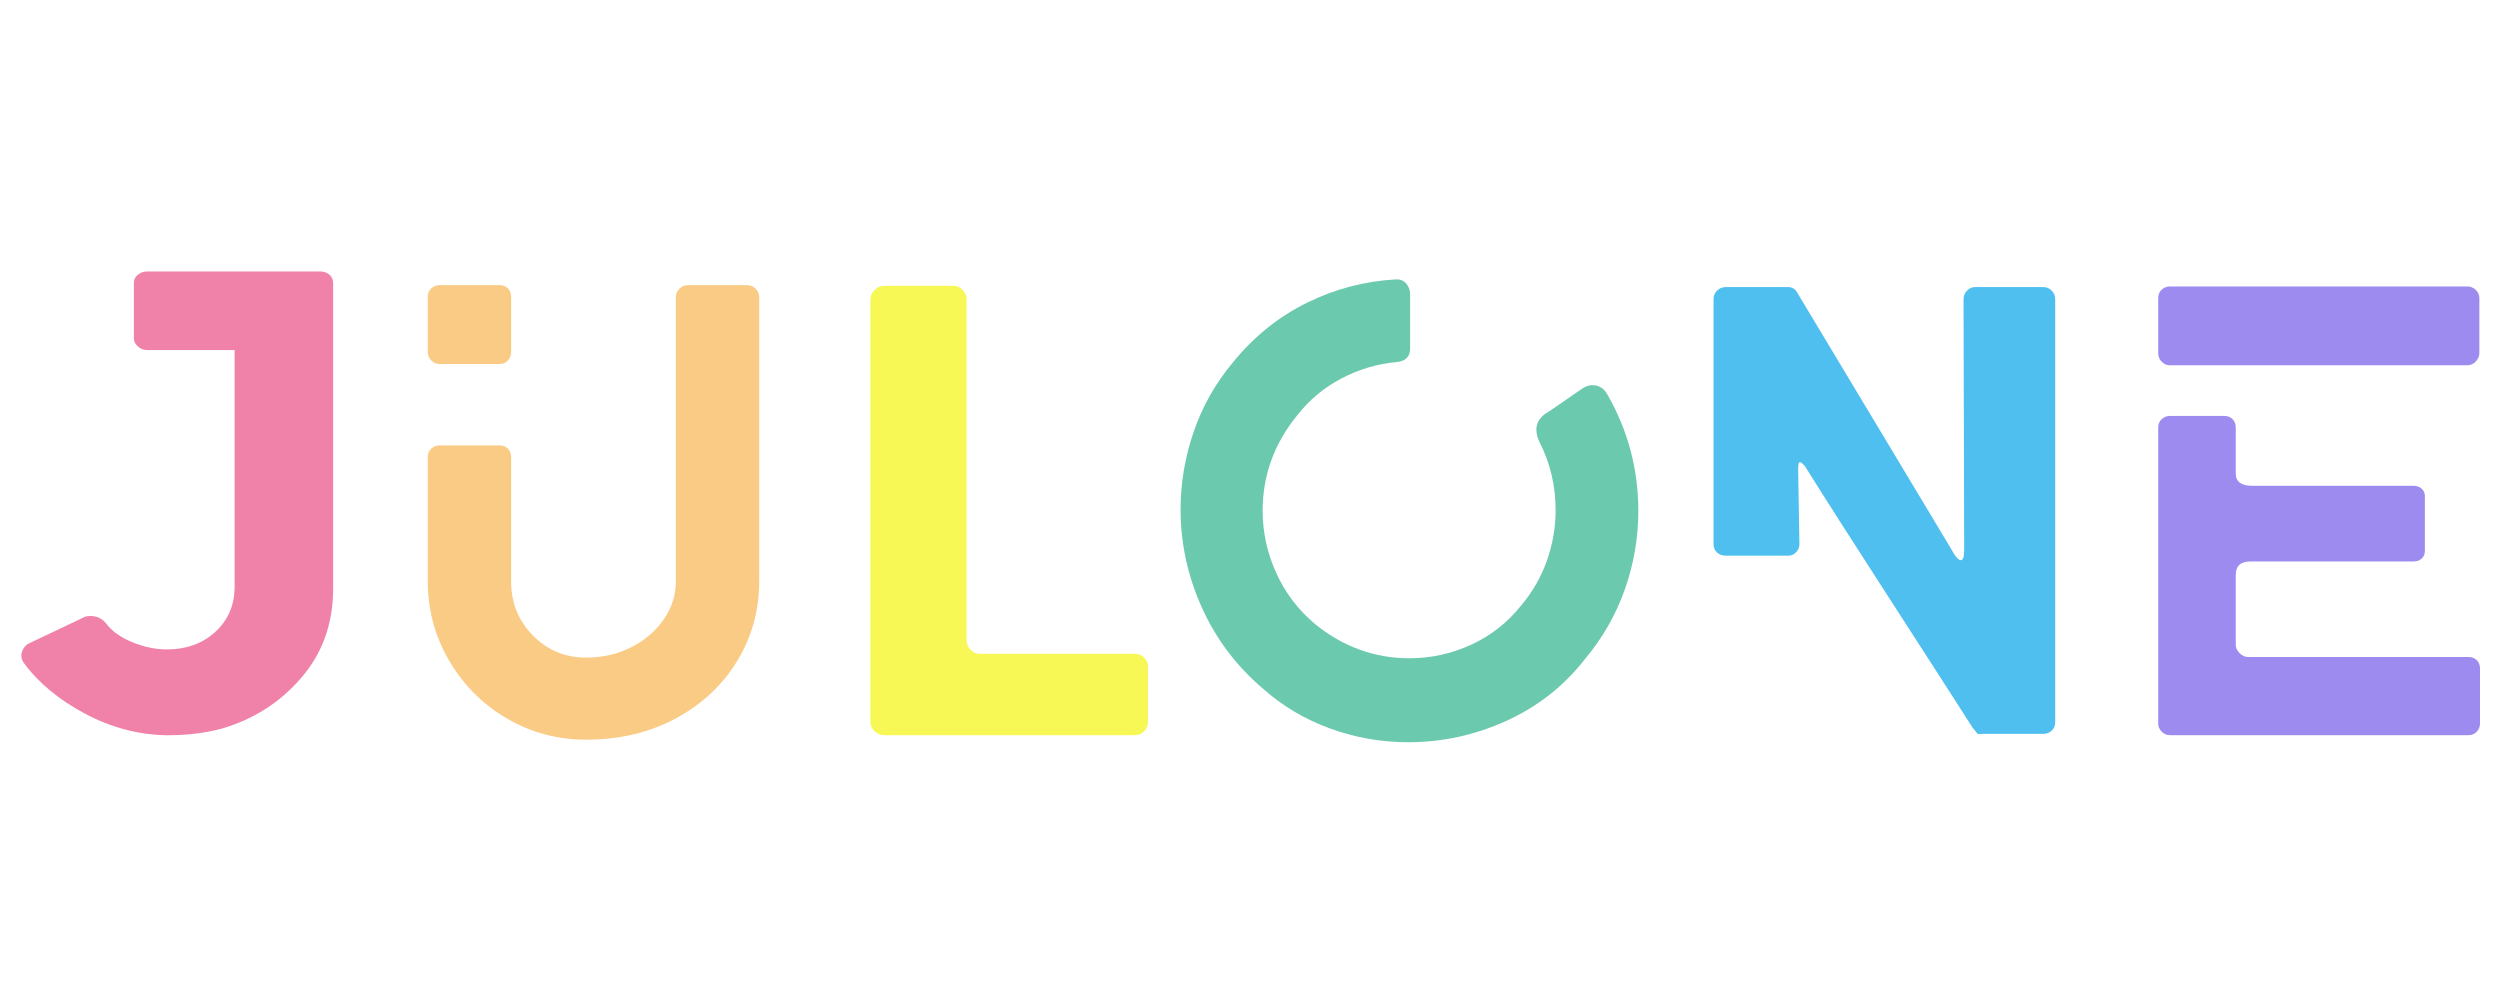
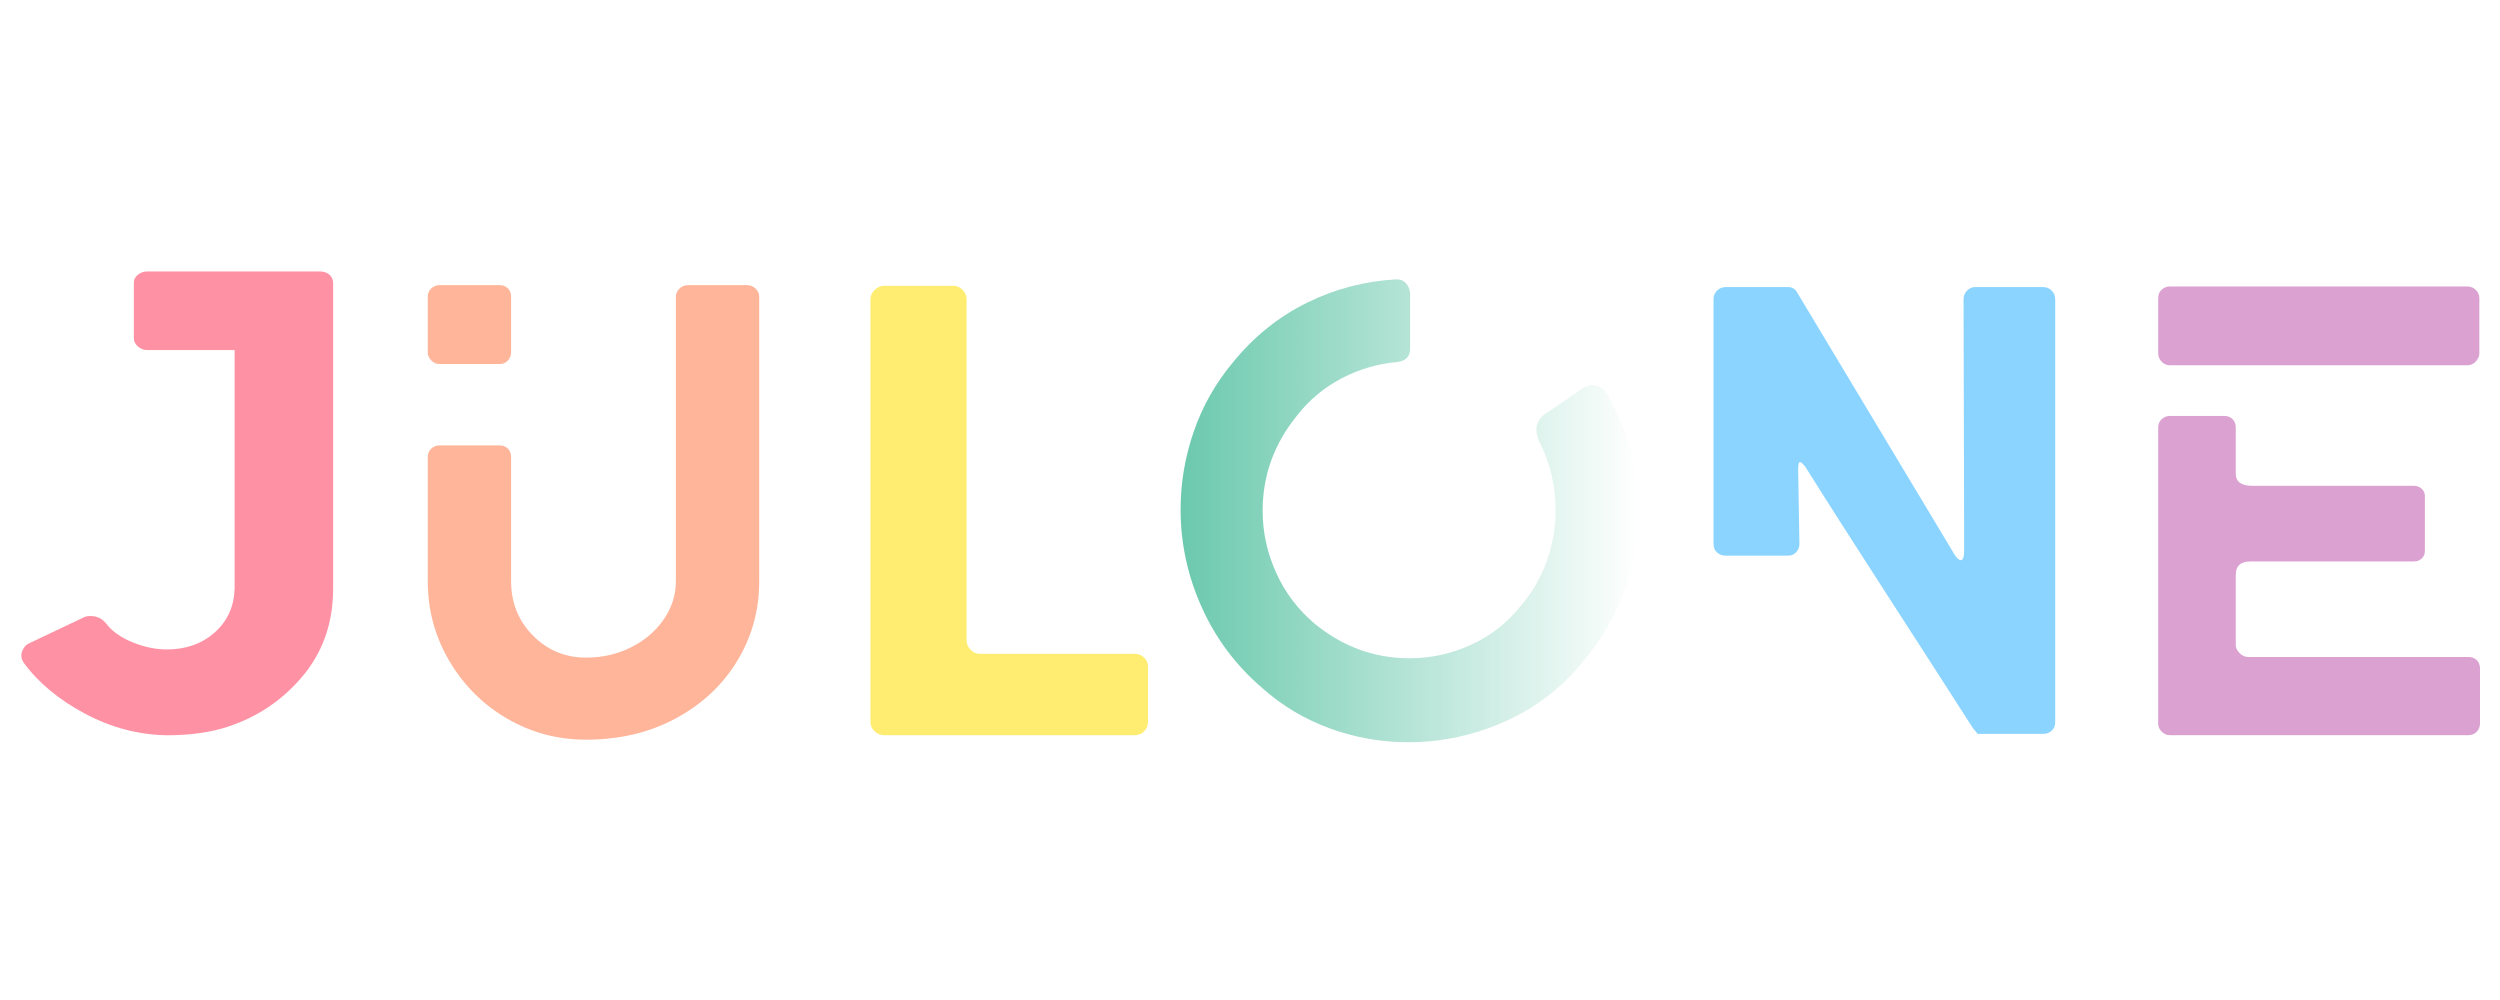
<svg xmlns="http://www.w3.org/2000/svg" version="1.1" id="图层_1" x="0px" y="0px" width="1000px" height="400px" viewBox="0 0 1000 400" enable-background="new 0 0 1000 400" xml:space="preserve">
-   <path fill="#F081A8" d="M33.98,285.454c-10.495-5.591-18.679-12.403-24.563-20.441c-0.588-0.872-0.882-1.835-0.882-2.882  c0-0.871,0.294-1.789,0.882-2.753c0.589-0.958,1.273-1.613,2.059-1.964l22.061-10.482c0.588-0.348,1.471-0.524,2.648-0.524  c2.547,0,4.605,0.963,6.178,2.883c2.354,3.145,5.883,5.679,10.59,7.598c4.707,1.923,9.311,2.885,13.825,2.885  c7.648,0,14.019-2.271,19.121-6.813c5.097-4.542,7.745-10.391,7.943-17.556v-95.383H58.836c-1.374,0-2.603-0.478-3.677-1.44  c-1.079-0.958-1.617-2.051-1.617-3.276v-22.272c0-1.221,0.536-2.269,1.617-3.144c1.075-0.873,2.303-1.311,3.677-1.311h69.127  c1.569,0,2.84,0.438,3.824,1.311c0.979,0.875,1.471,2.01,1.471,3.406v122.109c0,13.979-4.266,25.901-12.797,35.768  c-8.53,9.872-19.17,16.64-31.916,20.308c-6.471,1.746-13.731,2.621-21.769,2.621C55.403,293.925,44.467,291.048,33.98,285.454z" />
-   <path fill="#FACB85" d="M202.776,287.407c-9.661-5.641-17.352-13.333-23.079-23.077c-5.729-9.745-8.59-20.343-8.59-31.797v-49.749  c0-1.366,0.468-2.476,1.411-3.333c0.937-0.854,2.008-1.282,3.206-1.282h24.104c1.367,0,2.476,0.428,3.333,1.282  c0.854,0.856,1.282,1.967,1.282,3.333v49.749c0,8.55,2.905,15.77,8.719,21.667c5.81,5.898,12.906,8.845,21.283,8.845  c6.495,0,12.477-1.363,17.95-4.103c5.469-2.734,9.829-6.451,13.078-11.152c3.246-4.7,4.873-9.785,4.873-15.257V118.679  c0-1.193,0.469-2.264,1.41-3.206c0.937-0.937,2.091-1.41,3.462-1.41h23.591c1.367,0,2.521,0.472,3.462,1.41  c0.938,0.942,1.41,2.012,1.41,3.206v113.854c0,11.629-2.949,22.27-8.847,31.925c-5.897,9.66-14.104,17.309-24.617,22.949  c-10.514,5.641-22.438,8.463-35.771,8.463C222.99,295.87,212.433,293.05,202.776,287.407z M172.52,144.194  c-0.941-0.938-1.411-2.008-1.411-3.205v-22.31c0-1.366,0.469-2.476,1.411-3.333c0.937-0.854,2.007-1.283,3.205-1.283h24.104  c1.367,0,2.476,0.429,3.333,1.283c0.854,0.856,1.282,1.967,1.282,3.333v22.31c0,1.197-0.428,2.267-1.282,3.205  c-0.858,0.941-1.967,1.41-3.333,1.41h-24.104C174.527,145.604,173.456,145.135,172.52,144.194z" />
-   <path fill="#F7F756" d="M349.834,292.537c-1.113-1.026-1.667-2.308-1.667-3.848V119.704c0-1.365,0.554-2.604,1.667-3.718  c1.11-1.109,2.348-1.667,3.718-1.667h27.694c1.539,0,2.821,0.557,3.847,1.667c1.025,1.114,1.539,2.353,1.539,3.718v136.42  c0,1.369,0.513,2.606,1.538,3.717c1.026,1.113,2.22,1.668,3.589,1.668h62.056c1.538,0,2.822,0.512,3.848,1.537  c1.026,1.026,1.536,2.224,1.536,3.59v22.054c0,1.537-0.511,2.821-1.536,3.848c-1.025,1.024-2.308,1.537-3.848,1.537H353.551  C352.181,294.075,350.944,293.562,349.834,292.537z" />
+   <path fill="#FF91A4" d="M33.98,285.454c-10.495-5.591-18.679-12.403-24.563-20.44c-0.588-0.873-0.882-1.836-0.882-2.883  c0-0.871,0.294-1.789,0.882-2.753c0.589-0.958,1.273-1.612,2.059-1.964l22.061-10.482c0.588-0.348,1.471-0.523,2.648-0.523  c2.547,0,4.605,0.963,6.178,2.883c2.354,3.145,5.883,5.68,10.59,7.598c4.707,1.924,9.311,2.885,13.825,2.885  c7.648,0,14.019-2.271,19.121-6.813c5.097-4.542,7.745-10.391,7.943-17.556v-95.383H58.836c-1.374,0-2.603-0.478-3.677-1.44  c-1.079-0.958-1.617-2.051-1.617-3.276v-22.272c0-1.221,0.536-2.269,1.617-3.144c1.075-0.873,2.303-1.311,3.677-1.311h69.127  c1.569,0,2.84,0.438,3.824,1.311c0.979,0.875,1.471,2.01,1.471,3.406v122.109c0,13.979-4.266,25.901-12.797,35.768  c-8.53,9.872-19.17,16.64-31.916,20.308c-6.471,1.746-13.731,2.621-21.769,2.621C55.403,293.925,44.467,291.048,33.98,285.454z" />
+   <path fill="#FFB59A" d="M202.776,287.407c-9.661-5.642-17.352-13.333-23.079-23.077c-5.729-9.745-8.59-20.344-8.59-31.797v-49.749  c0-1.366,0.468-2.476,1.411-3.333c0.937-0.854,2.008-1.282,3.206-1.282h24.104c1.367,0,2.476,0.428,3.333,1.282  c0.854,0.856,1.282,1.967,1.282,3.333v49.749c0,8.55,2.905,15.77,8.719,21.667c5.81,5.897,12.906,8.845,21.283,8.845  c6.495,0,12.477-1.363,17.95-4.104c5.469-2.733,9.829-6.45,13.078-11.151c3.246-4.7,4.873-9.785,4.873-15.257V118.679  c0-1.193,0.469-2.264,1.41-3.206c0.937-0.937,2.091-1.41,3.462-1.41h23.591c1.367,0,2.521,0.472,3.462,1.41  c0.938,0.942,1.41,2.012,1.41,3.206v113.854c0,11.629-2.949,22.27-8.847,31.925c-5.897,9.66-14.104,17.31-24.617,22.949  c-10.514,5.641-22.438,8.463-35.771,8.463C222.99,295.87,212.433,293.05,202.776,287.407z M172.52,144.194  c-0.941-0.938-1.411-2.008-1.411-3.205v-22.31c0-1.366,0.469-2.476,1.411-3.333c0.937-0.854,2.007-1.283,3.205-1.283h24.104  c1.367,0,2.476,0.429,3.333,1.283c0.854,0.856,1.282,1.967,1.282,3.333v22.31c0,1.197-0.428,2.267-1.282,3.205  c-0.858,0.941-1.967,1.41-3.333,1.41h-24.104C174.527,145.604,173.456,145.135,172.52,144.194z" />
+   <path fill="#FFED71" d="M349.834,292.537c-1.113-1.026-1.667-2.309-1.667-3.848V119.704c0-1.365,0.554-2.604,1.667-3.718  c1.11-1.109,2.348-1.667,3.718-1.667h27.694c1.539,0,2.821,0.557,3.847,1.667c1.025,1.114,1.539,2.353,1.539,3.718v136.42  c0,1.369,0.513,2.606,1.538,3.717c1.026,1.113,2.22,1.668,3.589,1.668h62.057c1.537,0,2.821,0.513,3.848,1.537  c1.025,1.026,1.536,2.224,1.536,3.59v22.054c0,1.537-0.511,2.822-1.536,3.849c-1.025,1.024-2.309,1.537-3.848,1.537H353.551  C352.181,294.075,350.944,293.563,349.834,292.537z" />
  <g>
-     <animateTransform attributeName="transform" type="rotate" values="0 563 204;360 563 204" times="0;1" dur="1s" repeatCount="indefinite" />
-     <path fill="#6BC9AD" d="M480.697,242.918c-5.641-12.565-8.462-25.599-8.462-39.105c0-10.597,1.752-20.984,5.257-31.158  c3.501-10.169,8.758-19.444,15.771-27.822c8.375-10.257,18.207-18.163,29.491-23.719c11.283-5.554,23.162-8.675,35.642-9.36h0.513  c1.364,0,2.519,0.513,3.461,1.539c0.938,1.026,1.493,2.308,1.667,3.847v22.31c0,3.25-1.795,5.044-5.385,5.384  c-7.692,0.686-15.044,2.866-22.053,6.539c-7.012,3.677-12.91,8.59-17.695,14.745c-9.231,11.282-13.848,24.02-13.848,38.207  c0,8.55,1.797,16.797,5.386,24.746c3.59,7.946,8.718,14.744,15.386,20.384c11.283,9.232,23.93,13.849,37.951,13.849  c8.547,0,16.753-1.798,24.617-5.385c7.859-3.591,14.529-8.802,20.001-15.645c4.616-5.468,8.079-11.494,10.387-18.078  c2.308-6.578,3.461-13.289,3.461-20.13c0-9.743-2.139-18.803-6.41-27.181c-0.858-1.706-1.281-3.417-1.281-5.128  c0-2.22,1.025-4.187,3.077-5.898c1.365-0.854,4.014-2.648,7.947-5.385c3.932-2.733,6.41-4.444,7.438-5.128  c1.364-0.854,2.647-1.282,3.847-1.282c2.733,0,4.785,1.282,6.155,3.846c8.206,14.36,12.309,29.833,12.309,46.413  c0,10.771-1.796,21.244-5.385,31.413c-3.589,10.172-8.89,19.447-15.898,27.821c-8.379,10.77-18.848,19.019-31.411,24.745  c-12.565,5.729-25.687,8.592-39.361,8.592c-10.771,0-21.2-1.842-31.284-5.514c-10.087-3.675-19.064-9.016-26.925-16.026  C494.456,266.298,486.339,255.482,480.697,242.918z" />
+     <animateTransform restart="always" dur="1s" times="0;1" values="0 563 204;360 563 204" type="rotate" fill="remove" calcMode="linear" attributeName="transform" accumulate="none" additive="replace" repeatCount="indefinite">
+ 		</animateTransform>
+     <linearGradient id="SVGID_1_" gradientUnits="userSpaceOnUse" x1="472.235" y1="204.324" x2="655.327" y2="204.324">
+       <stop offset="0" style="stop-color:#6BC9AD" />
+       <stop offset="1" style="stop-color:#FFFFFF" />
+     </linearGradient>
+     <path fill="url(#SVGID_1_)" d="M480.697,242.918c-5.642-12.564-8.462-25.6-8.462-39.105c0-10.597,1.752-20.983,5.257-31.158   c3.501-10.169,8.758-19.444,15.771-27.822c8.375-10.257,18.207-18.163,29.491-23.719c11.283-5.554,23.162-8.675,35.642-9.36h0.514   c1.364,0,2.519,0.513,3.461,1.539c0.938,1.026,1.493,2.308,1.667,3.847v22.31c0,3.25-1.795,5.044-5.385,5.384   c-7.692,0.686-15.044,2.866-22.054,6.539c-7.012,3.677-12.909,8.59-17.694,14.745c-9.231,11.282-13.849,24.02-13.849,38.207   c0,8.55,1.797,16.797,5.387,24.745c3.59,7.947,8.718,14.744,15.386,20.385c11.283,9.232,23.93,13.85,37.951,13.85   c8.547,0,16.753-1.799,24.616-5.386c7.859-3.591,14.529-8.802,20.002-15.646c4.615-5.467,8.078-11.494,10.387-18.078   c2.308-6.577,3.461-13.288,3.461-20.129c0-9.743-2.139-18.803-6.41-27.182c-0.857-1.706-1.281-3.417-1.281-5.128   c0-2.22,1.025-4.187,3.077-5.898c1.365-0.854,4.015-2.648,7.947-5.385c3.932-2.733,6.41-4.444,7.438-5.128   c1.364-0.854,2.647-1.282,3.848-1.282c2.732,0,4.785,1.282,6.155,3.846c8.205,14.36,12.309,29.833,12.309,46.412   c0,10.771-1.796,21.244-5.385,31.414c-3.589,10.172-8.891,19.447-15.898,27.82c-8.379,10.771-18.848,19.02-31.411,24.745   c-12.564,5.729-25.687,8.593-39.36,8.593c-10.771,0-21.2-1.843-31.284-5.515c-10.087-3.675-19.064-9.017-26.925-16.026   C494.456,266.298,486.339,255.482,480.697,242.918z" />
  </g>
-   <path fill="#4FBFF0" d="M791.057,293.562c0,0-0.687-0.854-2.053-2.563c-6.666-10.426-17.563-27.35-32.695-50.774  c-15.129-23.418-26.54-41.284-34.232-53.592c-1.025-1.194-1.711-1.795-2.052-1.795c-0.344,0-0.556,0.345-0.642,1.026  c-0.088,0.685-0.128,1.197-0.128,1.539l0.512,30.258c0,1.198-0.428,2.267-1.282,3.206c-0.858,0.94-1.967,1.407-3.332,1.407h-24.874  c-1.37,0-2.524-0.423-3.461-1.28c-0.942-0.855-1.41-1.964-1.41-3.333v-97.957c0-1.365,0.468-2.519,1.41-3.461  c0.937-0.937,2.091-1.41,3.461-1.41h25.132c1.192,0,2.218,0.513,3.076,1.539l62.056,103.339c1.538,2.91,2.821,4.359,3.847,4.359  c0.854,0,1.282-1.449,1.282-4.359l-0.256-100.008c0-1.365,0.468-2.519,1.409-3.461c0.939-0.937,2.009-1.41,3.205-1.41h27.181  c1.366,0,2.521,0.472,3.461,1.41c0.938,0.941,1.411,2.095,1.411,3.461v169.242c0,1.369-0.473,2.479-1.411,3.333  c-0.94,0.858-2.095,1.281-3.461,1.281h-23.591h-0.256h-0.256C791.736,293.562,791.057,293.562,791.057,293.562z" />
-   <path fill="#9E8BF0" d="M864.688,144.707c-0.942-0.938-1.41-2.092-1.41-3.462v-22.052c0-1.367,0.469-2.476,1.41-3.333  c0.938-0.854,2.008-1.282,3.205-1.282h118.98c1.366,0,2.521,0.472,3.462,1.411c0.938,0.941,1.409,2.012,1.409,3.205v22.052  c0,1.198-0.472,2.308-1.409,3.334c-0.941,1.025-2.096,1.539-3.462,1.539h-118.98C866.694,146.117,865.626,145.648,864.688,144.707z   M864.688,292.664c-0.942-0.937-1.41-2.007-1.41-3.205V170.99c0-1.365,0.469-2.476,1.41-3.333c0.938-0.854,2.008-1.282,3.205-1.282  h21.795c1.366,0,2.476,0.428,3.333,1.282c0.854,0.857,1.282,1.967,1.282,3.333v18.463c0,3.249,2.22,4.873,6.667,4.873h64.617  c1.195,0,2.221,0.384,3.078,1.154c0.854,0.768,1.281,1.756,1.281,2.948v22.054c0,1.198-0.428,2.18-1.281,2.949  c-0.857,0.771-1.883,1.154-3.078,1.154H900.2c-3.935,0-5.898,1.797-5.898,5.385v27.95c0,1.198,0.513,2.308,1.538,3.332  c1.025,1.027,2.134,1.539,3.332,1.539h88.213c1.365,0,2.476,0.428,3.333,1.281c0.854,0.857,1.282,1.968,1.282,3.333v22.053  c0,1.198-0.429,2.269-1.282,3.205c-0.857,0.941-1.968,1.411-3.333,1.411H867.892C866.694,294.075,865.626,293.605,864.688,292.664z" />
+   <path fill="#8AD4FF" d="M791.057,293.563c0,0-0.687-0.854-2.053-2.563c-6.666-10.426-17.563-27.351-32.695-50.774  c-15.129-23.418-26.54-41.284-34.231-53.592c-1.025-1.194-1.711-1.795-2.052-1.795c-0.345,0-0.557,0.345-0.643,1.026  c-0.088,0.685-0.128,1.197-0.128,1.539l0.512,30.258c0,1.198-0.428,2.267-1.281,3.206c-0.858,0.939-1.967,1.406-3.332,1.406h-24.874  c-1.37,0-2.524-0.422-3.461-1.279c-0.942-0.855-1.41-1.965-1.41-3.333v-97.957c0-1.365,0.468-2.519,1.41-3.461  c0.937-0.937,2.091-1.41,3.461-1.41h25.132c1.192,0,2.218,0.513,3.076,1.539l62.056,103.339c1.538,2.91,2.821,4.359,3.847,4.359  c0.854,0,1.282-1.449,1.282-4.359l-0.256-100.008c0-1.365,0.468-2.519,1.409-3.461c0.938-0.937,2.009-1.41,3.205-1.41h27.181  c1.366,0,2.521,0.472,3.461,1.41c0.938,0.941,1.411,2.095,1.411,3.461v169.242c0,1.369-0.473,2.479-1.411,3.332  c-0.939,0.859-2.095,1.281-3.461,1.281H793.62h-0.256h-0.256C791.736,293.563,791.057,293.563,791.057,293.563z" />
+   <path fill="#DAA1D1" d="M864.688,144.707c-0.942-0.938-1.41-2.092-1.41-3.462v-22.052c0-1.367,0.469-2.476,1.41-3.333  c0.938-0.854,2.008-1.282,3.204-1.282h118.98c1.366,0,2.521,0.472,3.462,1.411c0.938,0.941,1.409,2.012,1.409,3.205v22.052  c0,1.198-0.472,2.308-1.409,3.334c-0.941,1.025-2.096,1.539-3.462,1.539h-118.98C866.694,146.117,865.626,145.648,864.688,144.707z   M864.688,292.664c-0.942-0.938-1.41-2.007-1.41-3.205V170.99c0-1.365,0.469-2.476,1.41-3.333c0.938-0.854,2.008-1.282,3.204-1.282  h21.796c1.365,0,2.476,0.428,3.332,1.282c0.854,0.857,1.282,1.967,1.282,3.333v18.463c0,3.249,2.22,4.873,6.667,4.873h64.617  c1.195,0,2.221,0.384,3.078,1.154c0.854,0.768,1.281,1.756,1.281,2.948v22.054c0,1.197-0.428,2.18-1.281,2.949  c-0.857,0.771-1.883,1.153-3.078,1.153H900.2c-3.936,0-5.898,1.797-5.898,5.386v27.949c0,1.198,0.514,2.309,1.538,3.332  c1.025,1.027,2.134,1.539,3.332,1.539h88.213c1.365,0,2.477,0.428,3.333,1.281c0.854,0.857,1.282,1.968,1.282,3.333v22.053  c0,1.198-0.429,2.269-1.282,3.205c-0.856,0.94-1.968,1.411-3.333,1.411H867.892C866.694,294.075,865.626,293.605,864.688,292.664z" />
</svg>
